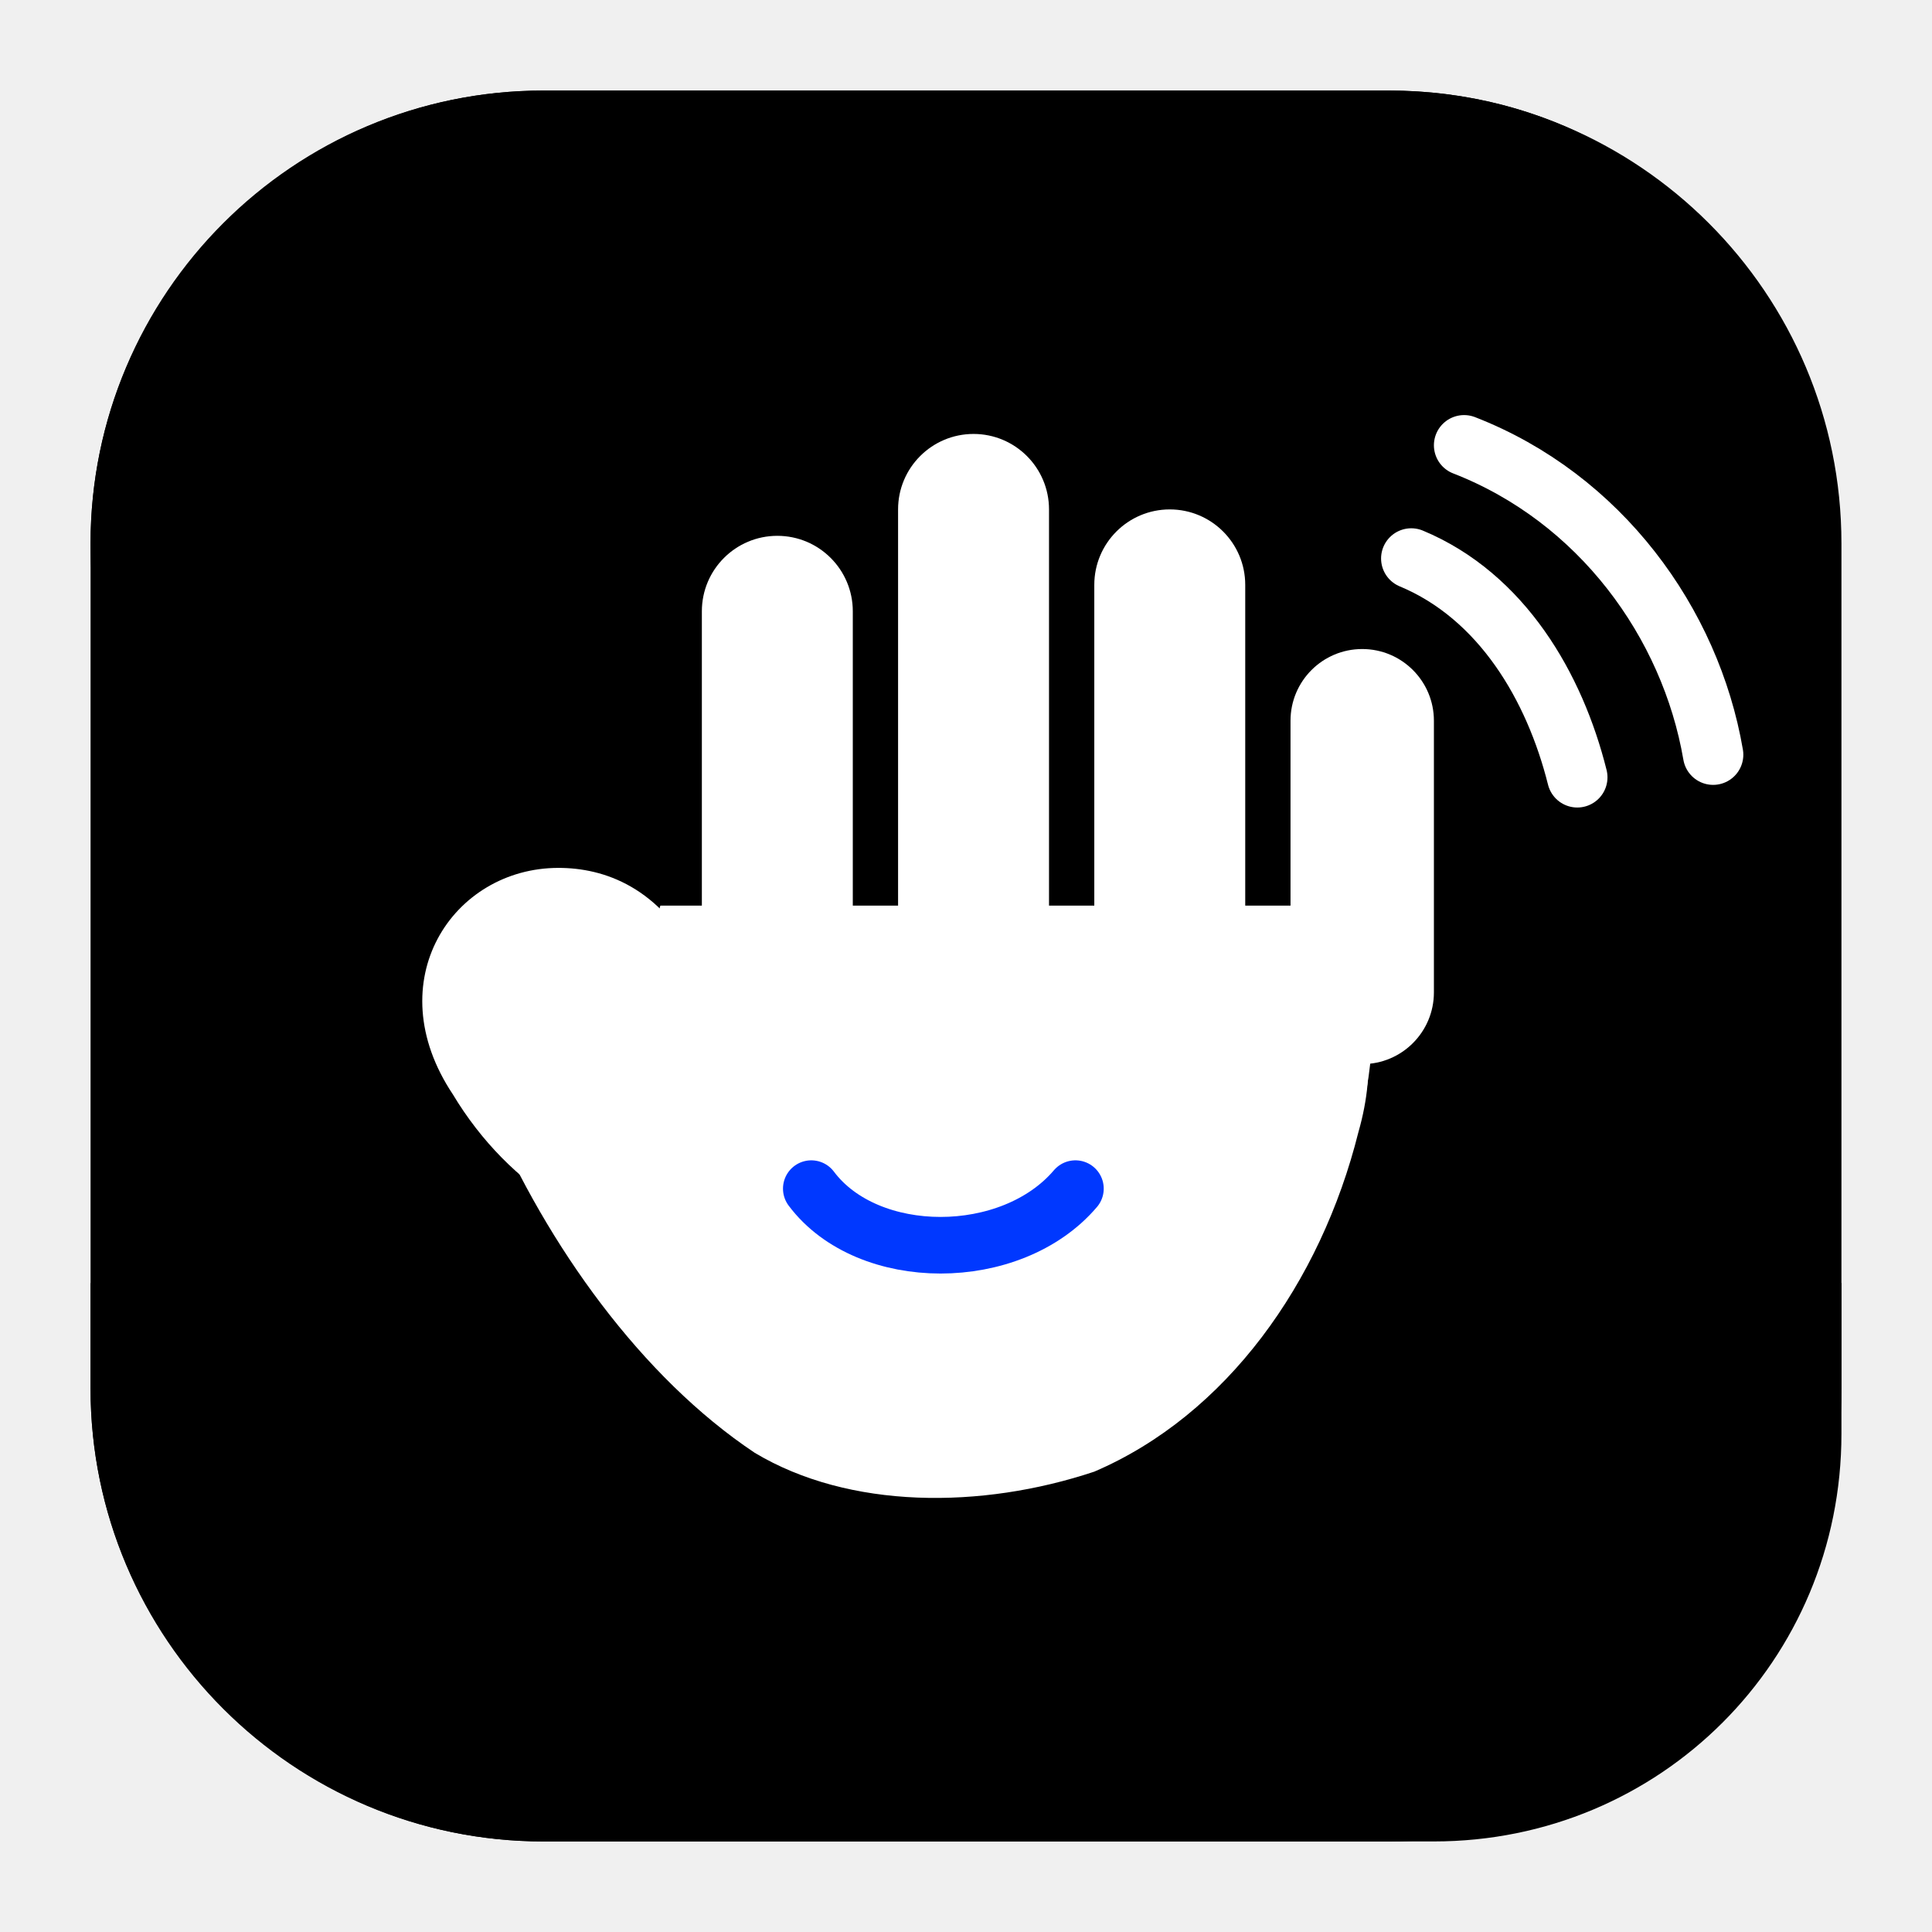
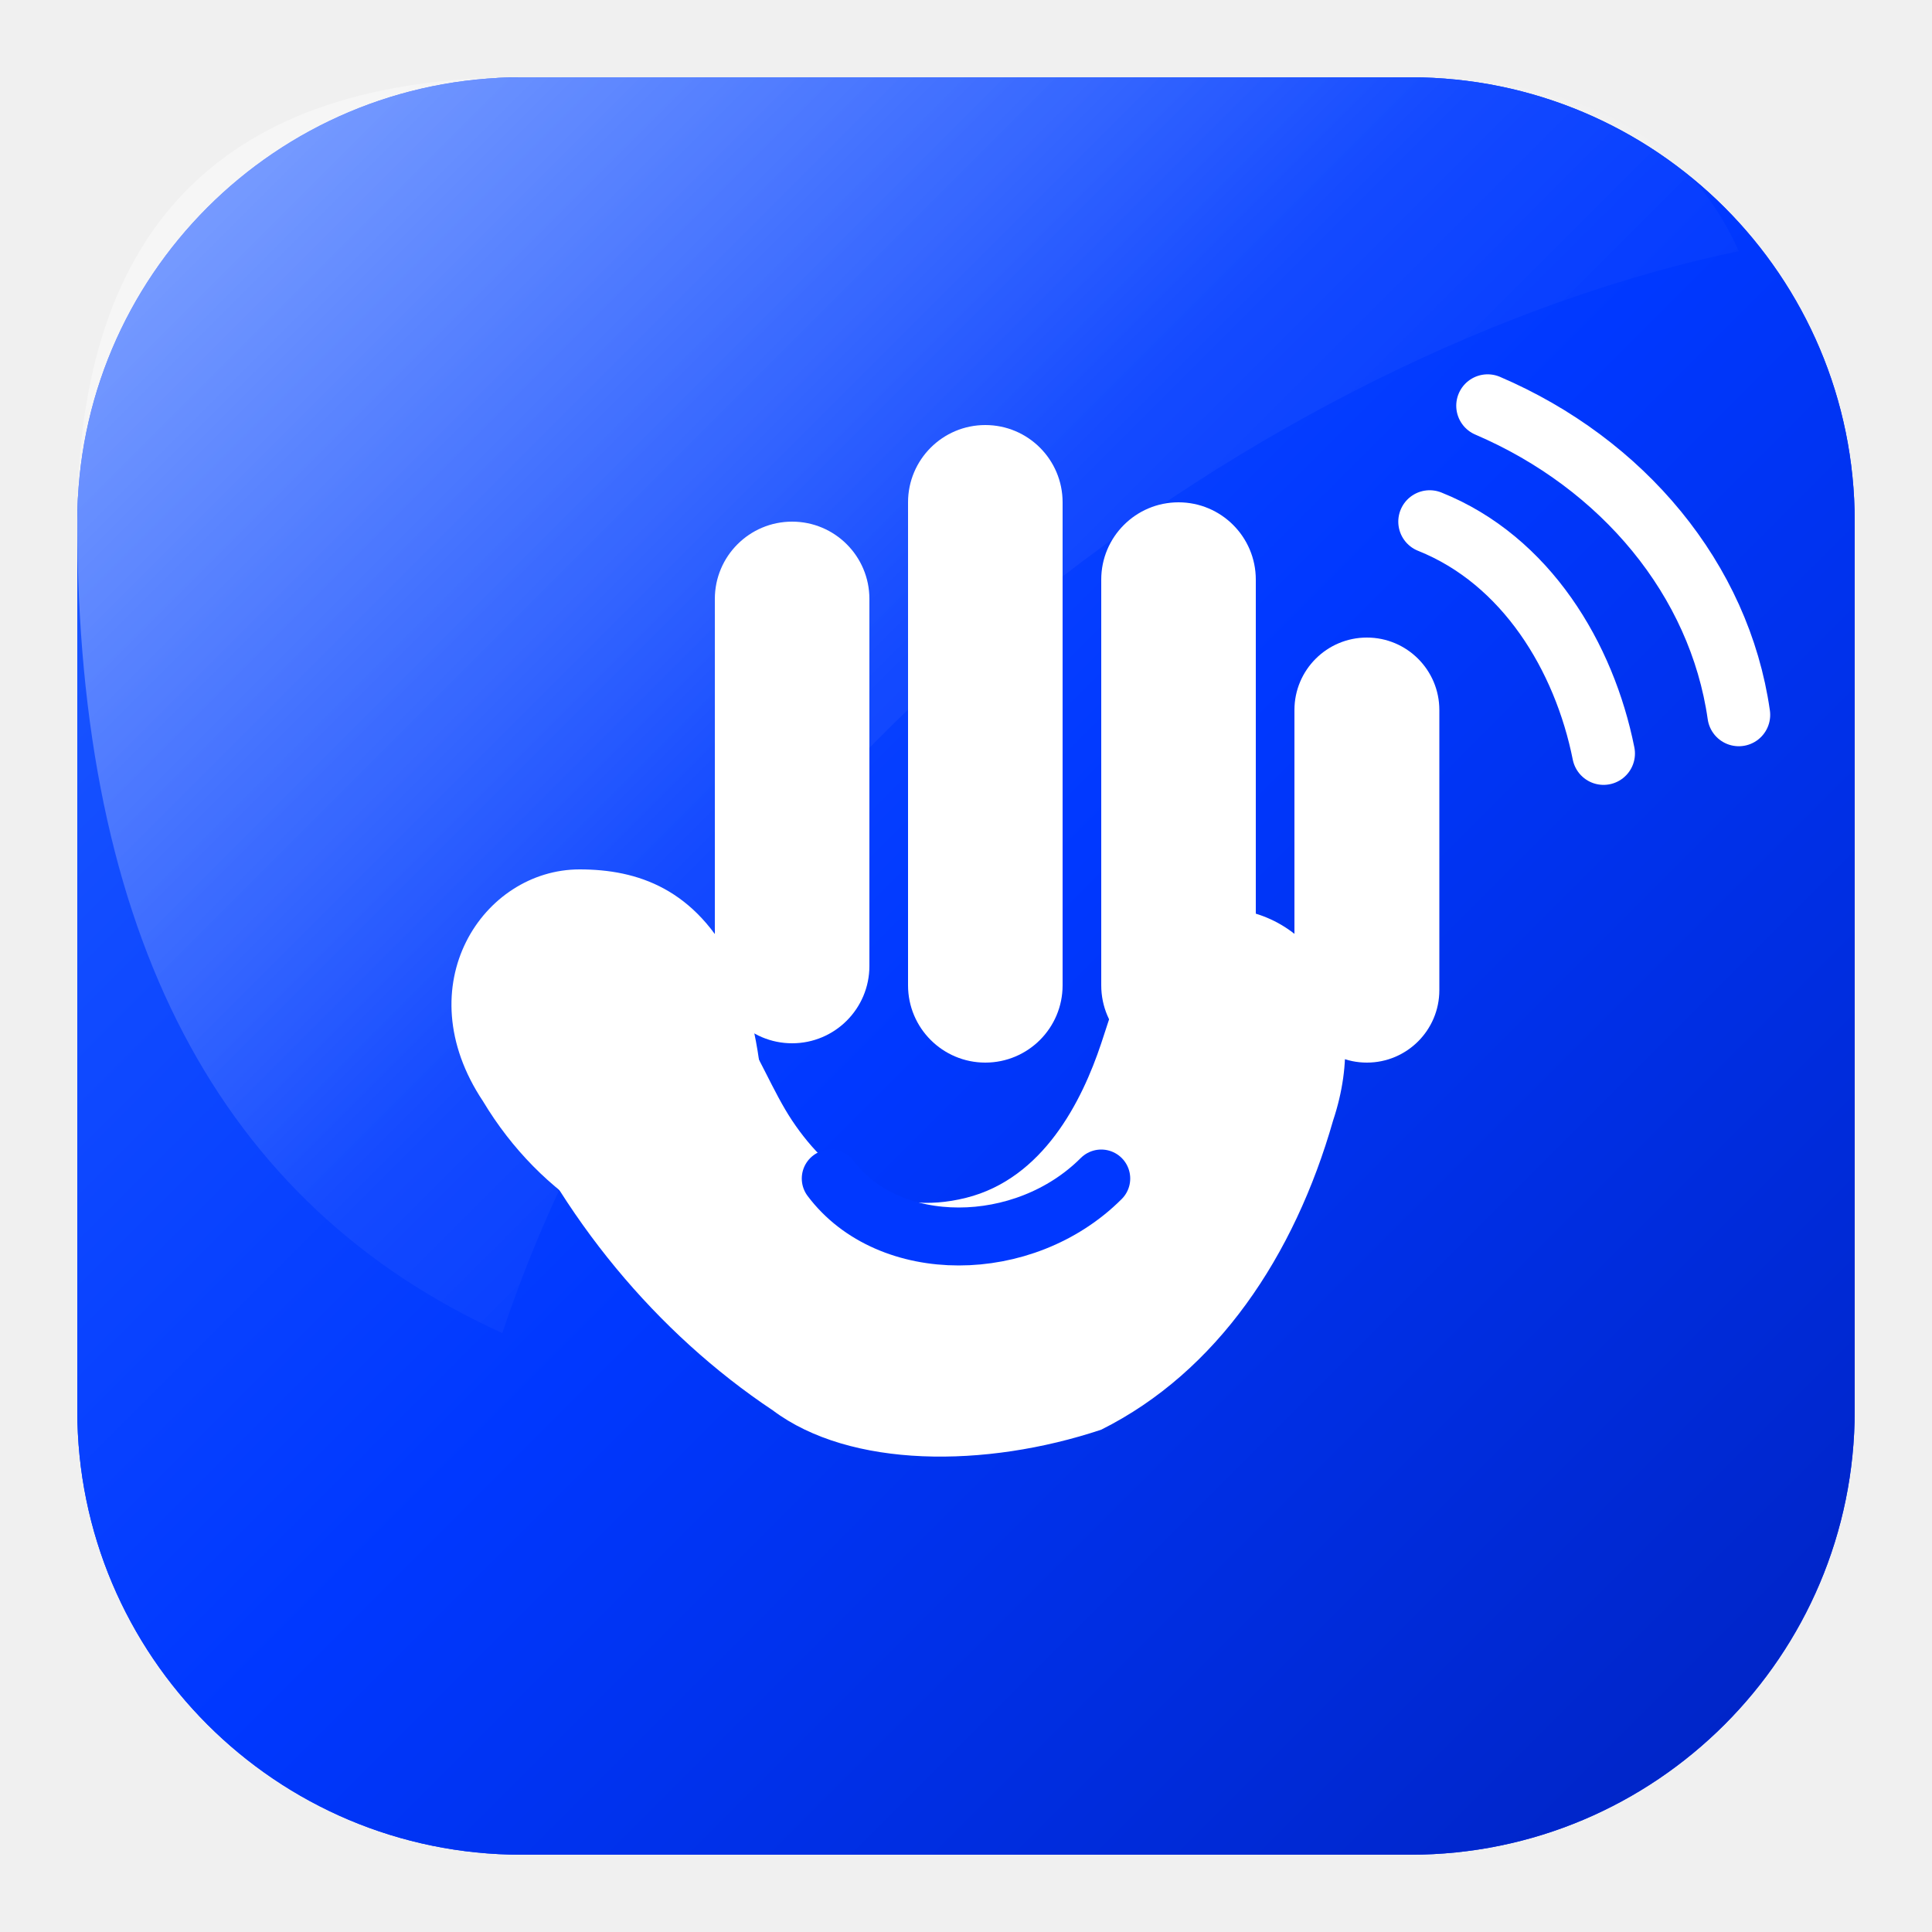
- <svg xmlns="http://www.w3.org/2000/svg" width="512" height="512" viewBox="0 0 512 512" fill="none">
+ <svg xmlns="http://www.w3.org/2000/svg" width="200" height="200" viewBox="0 0 200 200" fill="none">
  <defs>
-     <linearGradient id="teladuBase" x1="64" y1="40" x2="448" y2="472" gradientUnits="userSpaceOnUse">
-       <stop offset="0%" stopColor="#2563eb" />
-       <stop offset="28%" stopColor="#0047ff" />
-       <stop offset="70%" stopColor="#0038ff" />
-       <stop offset="100%" stopColor="#0022b8" />
+     <linearGradient id="teladuBlueGrad" x1="20" y1="20" x2="180" y2="180" gradientUnits="userSpaceOnUse">
+       <stop offset="0%" stop-color="#1e5aff" />
+       <stop offset="50%" stop-color="#0038ff" />
+       <stop offset="100%" stop-color="#0025c8" />
    </linearGradient>
-     <linearGradient id="topSheen" x1="50" y1="50" x2="300" y2="300" gradientUnits="userSpaceOnUse">
-       <stop offset="0%" stopColor="#ffffff" stopOpacity="0.45" />
-       <stop offset="50%" stopColor="#ffffff" stopOpacity="0.08" />
-       <stop offset="100%" stopColor="#ffffff" stopOpacity="0" />
-     </linearGradient>
-     <linearGradient id="waveGrad" x1="200" y1="260" x2="480" y2="480" gradientUnits="userSpaceOnUse">
-       <stop offset="0%" stopColor="#001888" stopOpacity="0" />
-       <stop offset="60%" stopColor="#001477" stopOpacity="0.5" />
-       <stop offset="100%" stopColor="#000c55" stopOpacity="0.75" />
+     <linearGradient id="glassSheen" x1="20" y1="20" x2="120" y2="120" gradientUnits="userSpaceOnUse">
+       <stop offset="0%" stop-color="#ffffff" stop-opacity="0.4" />
+       <stop offset="60%" stop-color="#ffffff" stop-opacity="0.05" />
+       <stop offset="100%" stop-color="#ffffff" stop-opacity="0" />
    </linearGradient>
  </defs>
-   <rect x="24" y="24" width="464" height="464" rx="120" fill="url(#teladuBase)" />
-   <path d="M 24 340 C 140 380 260 300 488 340 L 488 380 C 488 440 440 488 380 488 L 144 488 C 78 488 24 434 24 368 Z" fill="url(#waveGrad)" />
-   <path d="M 24 144 C 24 78 78 24 144 24 L 368 24 C 410 24 445 45 464 76 C 360 88 200 180 140 320 C 60 270 24 200 24 144 Z" fill="url(#topSheen)" />
+   <rect x="8" y="8" width="184" height="184" rx="46" fill="#0038ff" />
+   <rect x="8" y="8" width="184" height="184" rx="46" fill="url(#teladuBlueGrad)" />
+   <path d="M 8 54 Q 8 8 54 8 L 146 8 Q 172 8 180 26 C 132 36 72 78 52 138 Q 8 118 8 54 Z" fill="url(#glassSheen)" />
  <g fill="#ffffff">
-     <path d="M 160 260 C 140 250 120 270 130 295 C 145 330 170 365 200 385 C 225 400 260 400 290 390 C 325 375 350 340 360 300 C 370 265 350 245 325 245 C 305 245 295 260 290 275 C 285 290 275 310 255 315 C 235 320 220 310 210 295 C 200 280 195 260 160 260 Z" />
-     <path d="M 148 230 C 120 230 100 260 120 290 C 135 315 160 330 185 330 C 195 310 195 280 185 255 C 175 235 160 230 148 230 Z" />
-     <rect x="186" y="142" width="40" height="135" rx="20" />
-     <rect x="238" y="115" width="40" height="165" rx="20" />
-     <rect x="290" y="135" width="40" height="145" rx="20" />
-     <rect x="342" y="172" width="38" height="110" rx="19" />
-     <path d="M 175 240 L 355 240 C 370 260 365 300 345 335 C 315 385 245 395 195 365 C 165 345 155 310 165 275 Z" />
-     <path d="M 215 315 C 230 335 268 335 285 315" stroke="#0038ff" stroke-width="15" stroke-linecap="round" fill="none" />
-     <path d="M 374 148 C 398 158 412 182 418 206" stroke="#ffffff" stroke-width="16" stroke-linecap="round" fill="none" />
-     <path d="M 388 118 C 424 132 448 165 454 200" stroke="#ffffff" stroke-width="16" stroke-linecap="round" fill="none" />
+     <path d="M 64 96 C 56 94 48 102 52 112 C 58 126 68 138 80 146 C 88 152 102 152 114 148 C 126 142 134 130 138 116 C 142 104 136 94 126 94 C 118 94 116 102 114 108 C 112 114 108 122 100 124 C 92 126 86 122 82 116 C 78 110 76 100 64 96 Z" />
+     <rect x="74" y="54" width="16" height="54" rx="8" />
+     <rect x="94" y="44" width="16" height="66" rx="8" />
+     <rect x="114" y="52" width="16" height="58" rx="8" />
+     <rect x="134" y="66" width="15" height="44" rx="7.5" />
+     <path d="M 60 90 C 50 90 42 102 50 114 C 56 124 66 130 76 130 C 80 122 80 110 76 100 C 72 92 66 90 60 90 Z" />
+     <path d="M 86 122 C 92 130 106 130 114 122" stroke="#0038ff" stroke-width="6" stroke-linecap="round" fill="none" />
+     <path d="M 148 54 C 158 58 164 68 166 78" stroke="#ffffff" stroke-width="6.5" stroke-linecap="round" fill="none" />
+     <path d="M 154 42 C 168 48 178 60 180 74" stroke="#ffffff" stroke-width="6.5" stroke-linecap="round" fill="none" />
  </g>
</svg>
